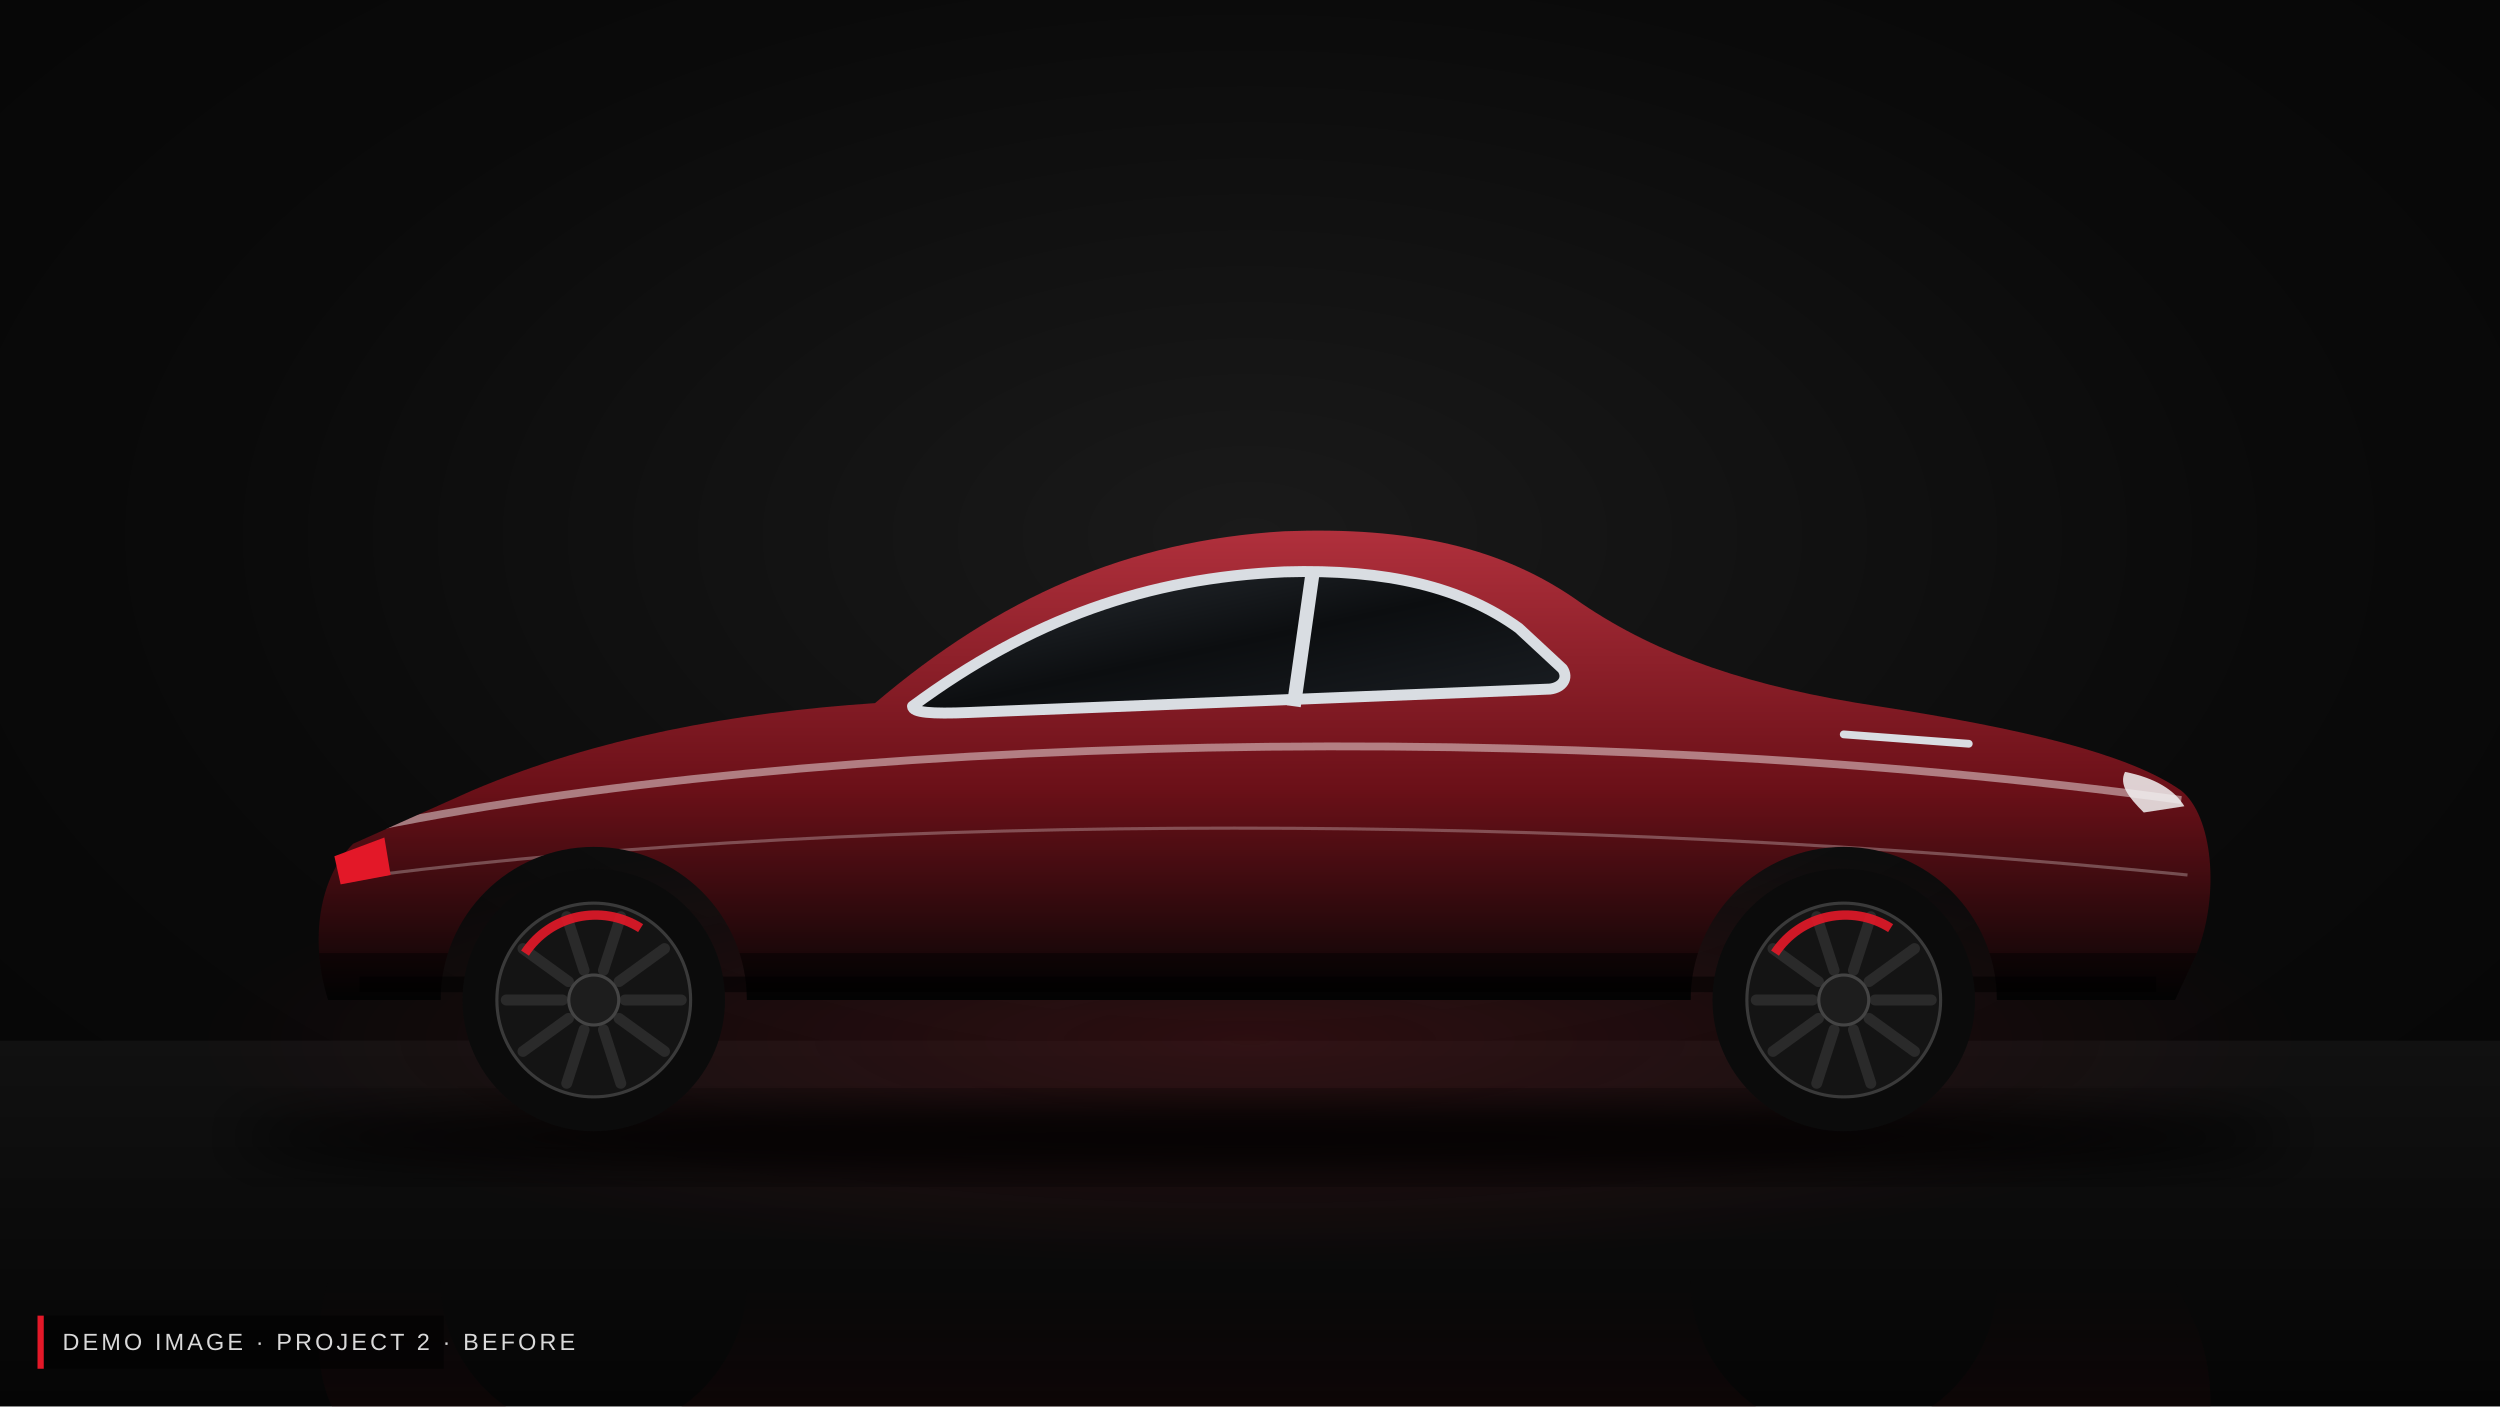
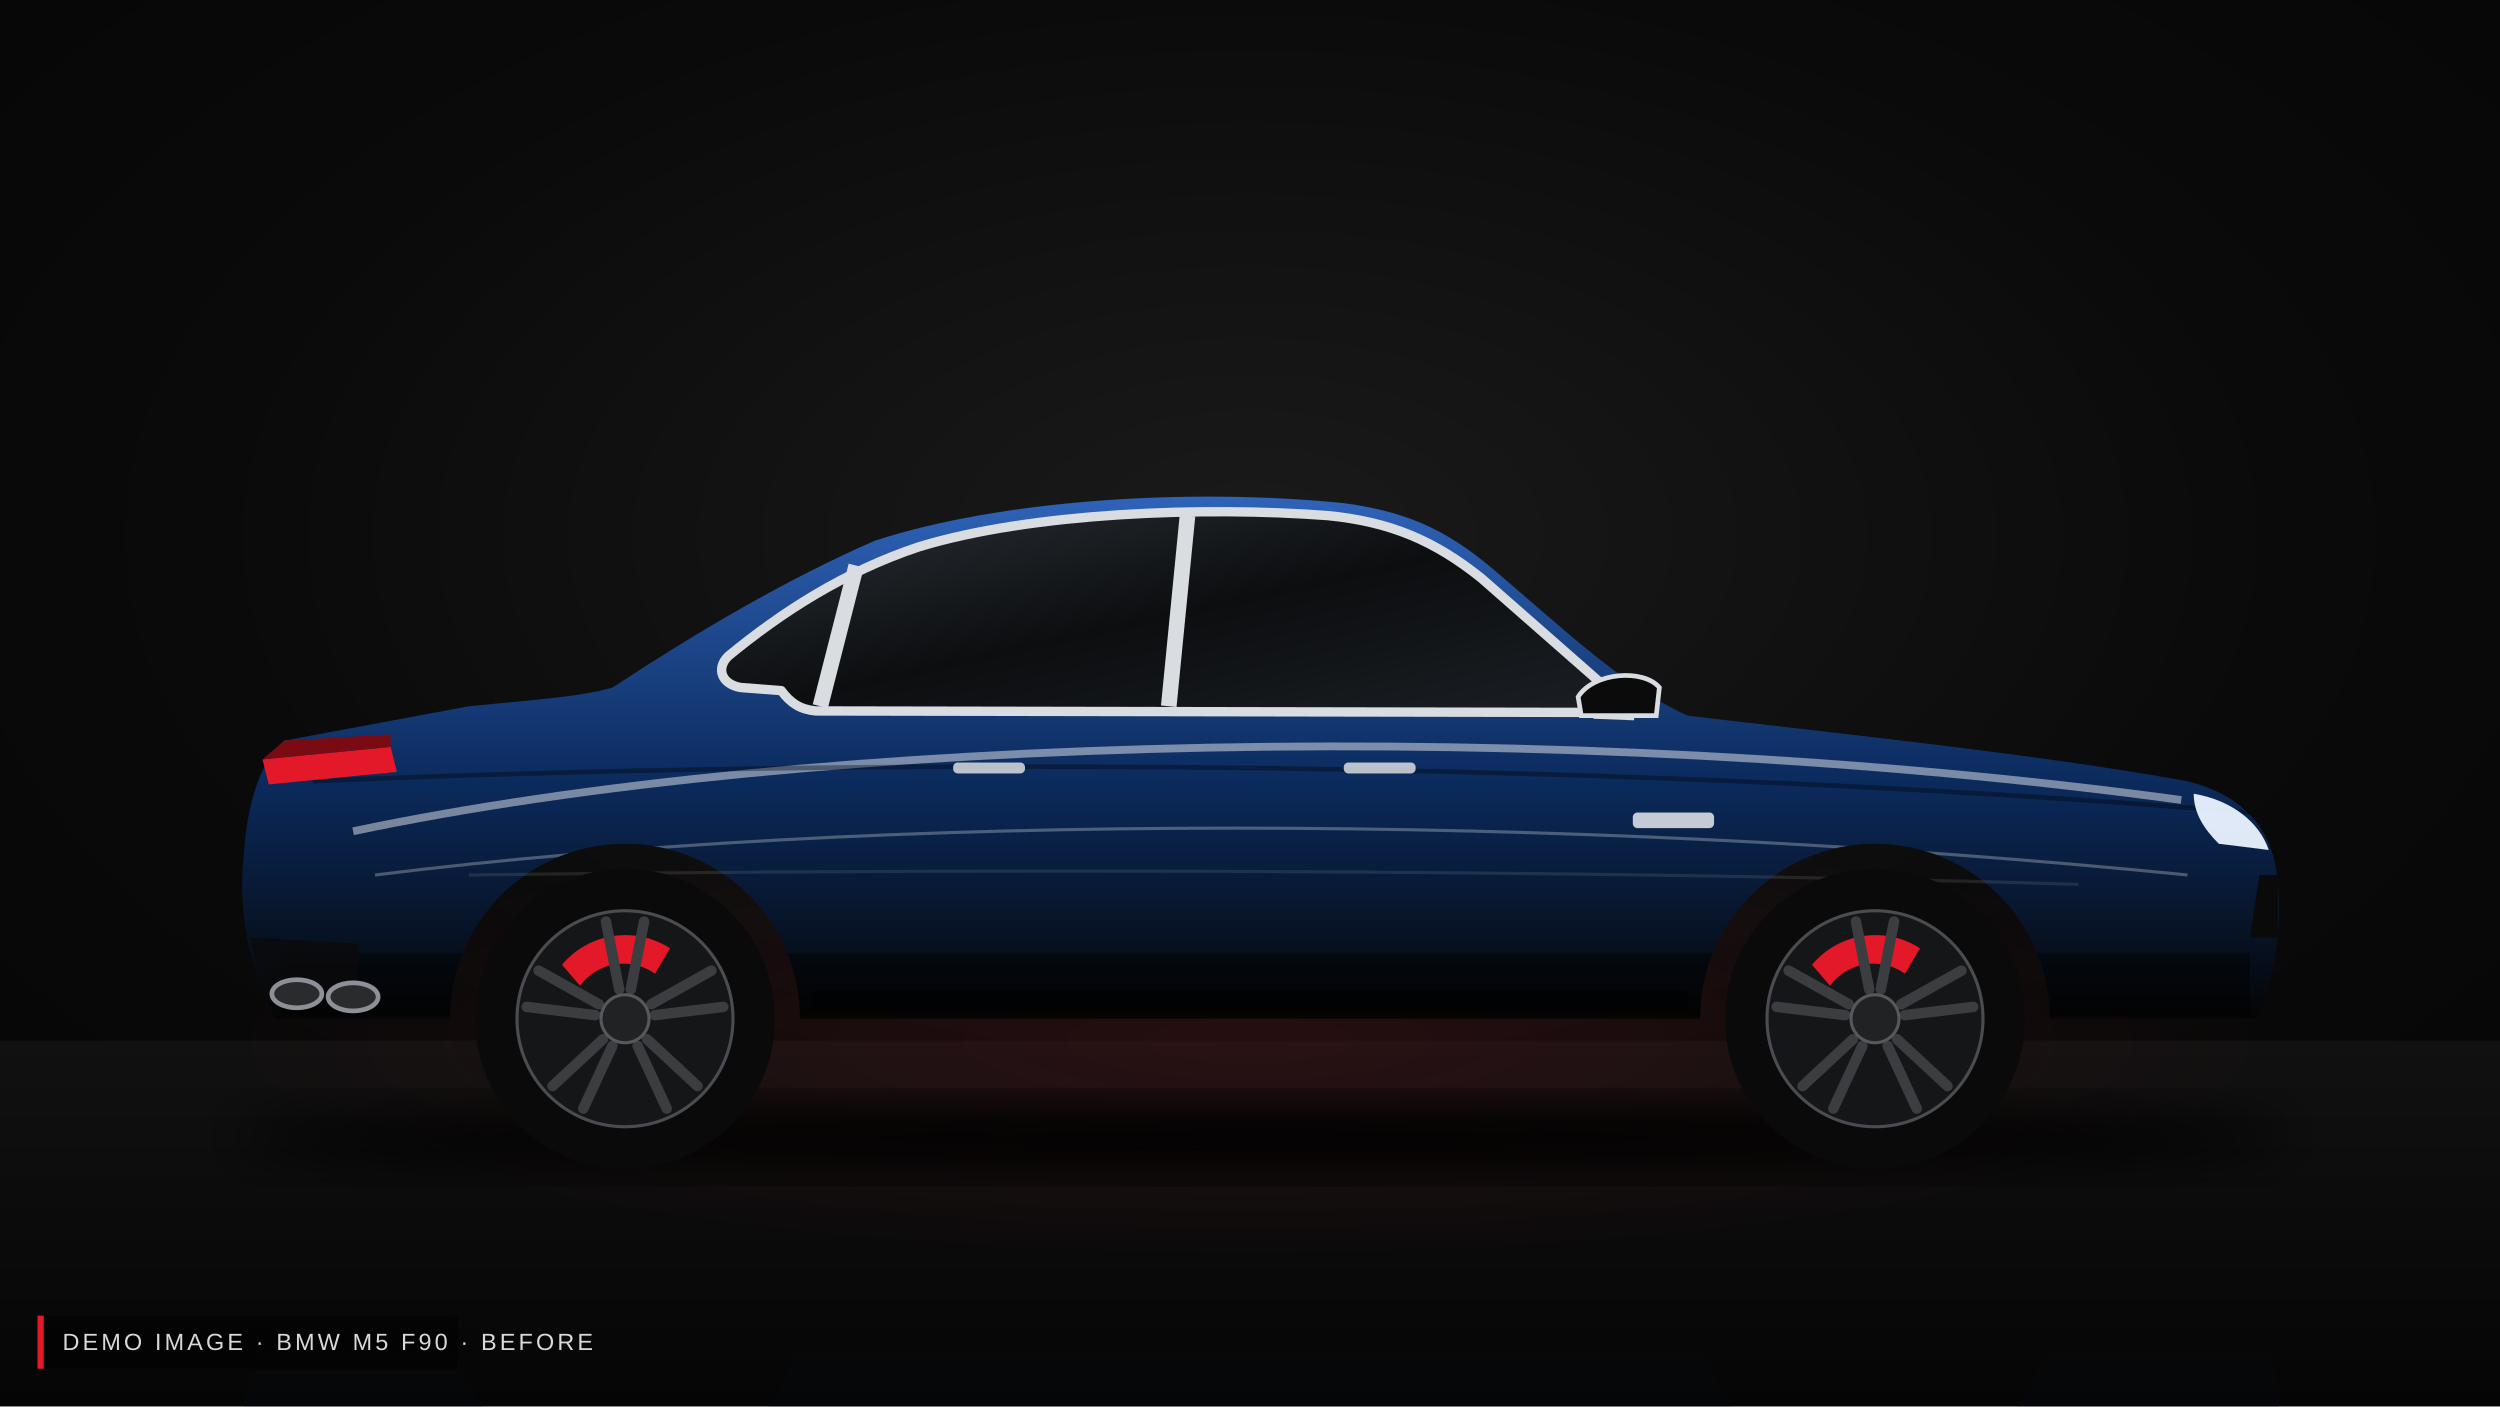
<svg xmlns="http://www.w3.org/2000/svg" viewBox="0 0 1600 900" width="1600" height="900">
  <defs>
    <radialGradient id="bg" cx="50%" cy="38%" r="75%">
      <stop offset="0" stop-color="#1a1a1a" />
      <stop offset=".55" stop-color="#0a0a0a" />
      <stop offset="1" stop-color="#050505" />
    </radialGradient>
    <radialGradient id="redglow" cx="50%" cy="50%" r="50%">
-       <stop offset="0" stop-color="#E31828" stop-opacity="0.15" />
+       <stop offset="0" stop-color="#E31828" stop-opacity="0.12" />
      <stop offset="1" stop-color="#E31828" stop-opacity="0" />
    </radialGradient>
    <linearGradient id="paint" x1="0" y1="0" x2="0" y2="1">
-       <stop offset="0" stop-color="#b0303c" />
-       <stop offset=".55" stop-color="#6b1018" />
+       <stop offset="0" stop-color="#2f63b8" />
+       <stop offset=".55" stop-color="#0b2a5c" />
      <stop offset="1" stop-color="#050505" />
    </linearGradient>
    <linearGradient id="glass" x1="0" y1="0" x2="1" y2="1">
      <stop offset="0" stop-color="#2b3036" />
      <stop offset=".5" stop-color="#0c0e10" />
      <stop offset="1" stop-color="#1b1f24" />
    </linearGradient>
    <linearGradient id="floor" x1="0" y1="0" x2="0" y2="1">
      <stop offset="0" stop-color="#111" />
      <stop offset="1" stop-color="#050505" />
    </linearGradient>
    <clipPath id="bodyclip">
-       <path d="M210,640 C198,602 204,562 226,540 L302,506 C382,472 470,456 560,450 C640,382 722,346 822,340 C902,337 962,350 1012,386 C1062,420 1122,440 1202,452 C1292,466 1362,482 1396,506 C1416,522 1421,572 1406,610 L1392,640 L1278,640 A98,98 0 0 0 1082,640 L478,640 A98,98 0 0 0 282,640 Z" />
+       <path d="M176,652 C160,620 152,585 156,548 C158,515 166,488 182,474 L300,452 C340,448 372,446 392,440 C450,402 505,370 560,346 C640,320 760,312 860,322 C905,328 930,342 960,368 C1000,402 1040,440 1080,458 C1180,470 1300,482 1400,500 C1432,508 1450,526 1456,552 C1462,585 1458,620 1444,652 L1312,652 A112,112 0 0 0 1088,652 L512,652 A112,112 0 0 0 288,652 Z" />
    </clipPath>
    <filter id="blur">
      <feGaussianBlur stdDeviation="18" />
    </filter>
  </defs>
  <rect width="1600" height="900" fill="url(#bg)" />
  <rect y="666" width="1600" height="234" fill="url(#floor)" />
  <ellipse cx="800" cy="666" rx="672" ry="144" fill="url(#redglow)" />
  <g transform="translate(0.0,0.0) scale(1)">
    <ellipse cx="808" cy="728" rx="660" ry="26" fill="#000" opacity=".9" filter="url(#blur)" />
-     <path d="M210,640 C198,602 204,562 226,540 L302,506 C382,472 470,456 560,450 C640,382 722,346 822,340 C902,337 962,350 1012,386 C1062,420 1122,440 1202,452 C1292,466 1362,482 1396,506 C1416,522 1421,572 1406,610 L1392,640 L1278,640 A98,98 0 0 0 1082,640 L478,640 A98,98 0 0 0 282,640 Z" fill="url(#paint)" />
+     <path d="M176,652 C160,620 152,585 156,548 C158,515 166,488 182,474 L300,452 C340,448 372,446 392,440 C450,402 505,370 560,346 C640,320 760,312 860,322 C905,328 930,342 960,368 C1000,402 1040,440 1080,458 C1180,470 1300,482 1400,500 C1432,508 1450,526 1456,552 C1462,585 1458,620 1444,652 L1312,652 A112,112 0 0 0 1088,652 L512,652 A112,112 0 0 0 288,652 Z" fill="url(#paint)" />
    <g clip-path="url(#bodyclip)">
      <path d="M226,532 C520,470 1000,458 1396,512" stroke="#fff" stroke-width="5" fill="none" opacity="0.45" />
      <path d="M240,560 C560,520 1000,520 1400,560" stroke="#fff" stroke-width="2" fill="none" opacity="0.27" />
      <rect x="180" y="610" width="1260" height="40" fill="#000" opacity=".45" />
    </g>
-     <path d="M584,452 C660,396 734,370 822,366 C888,364 936,376 972,402 L1000,428 C1004,434 1000,440 992,441 L620,456 C596,457 584,456 584,452 Z" fill="url(#glass)" stroke="#d9dde2" stroke-width="7" stroke-linejoin="round" />
-     <path d="M840,367 L828,452" stroke="#d9dde2" stroke-width="9" />
-     <path d="M1180,470 L1260,476" stroke="#d9dde2" stroke-width="5" stroke-linecap="round" />
-     <path d="M1360,494 C1380,498 1392,506 1398,516 L1372,520 C1362,510 1356,502 1360,494 Z" fill="#f2f2f2" opacity=".85" />
-     <path d="M214,548 L246,536 L250,560 L218,566 Z" fill="#E31828" />
-     <path d="M230,630 L1380,630" stroke="#000" stroke-width="10" opacity=".55" />
+     <path d="M1046,456 L948,370 C918,346 890,334 850,330 C770,324 660,328 588,350 C540,366 500,392 466,420 C458,428 462,438 474,440 L500,442 C506,450 512,454 522,455 Z" fill="url(#glass)" stroke="#d9dde2" stroke-width="6" stroke-linejoin="round" />
+     <path d="M760,330 L748,452" stroke="#d9dde2" stroke-width="10" />
+     <path d="M1046,456 L1020,455" stroke="#d9dde2" stroke-width="10" />
+     <path d="M548,362 L525,452" stroke="#d9dde2" stroke-width="10" />
+     <path d="M200,500 C520,486 1000,484 1440,520" stroke="#000" stroke-width="3" fill="none" opacity=".35" />
+     <path d="M300,560 C600,556 1000,556 1330,566" stroke="#fff" stroke-width="2" fill="none" opacity=".10" />
+     <rect x="1045" y="520" width="52" height="10" rx="3" fill="#d9dde2" opacity=".9" />
+     <path d="M1010,446 C1020,430 1052,428 1062,440 L1060,458 L1012,458 Z" fill="#0b0b0b" stroke="#d9dde2" stroke-width="3" />
+     <rect x="860" y="488" width="46" height="7" rx="3" fill="#d9dde2" opacity=".85" />
+     <rect x="610" y="488" width="46" height="7" rx="3" fill="#d9dde2" opacity=".85" />
+     <path d="M1404,508 C1428,512 1446,526 1452,544 L1420,540 C1410,530 1404,520 1404,508 Z" fill="#eaf2ff" opacity=".95" />
+     <path d="M1446,560 L1458,560 L1458,600 L1440,600 Z" fill="#0a0a0a" />
+     <path d="M168,486 L250,478 L254,494 L172,502 Z" fill="#E31828" />
+     <path d="M168,486 L182,474 L250,470 L250,478 Z" fill="#7a0b13" />
+     <path d="M160,600 L230,604 L228,640 L170,640 Z" fill="#0a0a0a" opacity=".8" />
+     <path d="M520,640 L1080,640" stroke="#000" stroke-width="12" opacity=".5" />
+     <ellipse cx="190" cy="636" rx="16" ry="9" fill="#2a2b2d" stroke="#8d9096" stroke-width="3" />
+     <ellipse cx="226" cy="638" rx="16" ry="9" fill="#2a2b2d" stroke="#8d9096" stroke-width="3" />
    <g>
-       <circle cx="380" cy="640" r="84" fill="#0b0b0b" />
-       <circle cx="380" cy="640" r="62" fill="#141414" stroke="#3a3a3a" stroke-width="2" />
-       <line x1="400.0" y1="640.0" x2="436.0" y2="640.0" stroke="#2a2a2a" stroke-width="7" stroke-linecap="round" />
-       <line x1="396.2" y1="651.8" x2="425.3" y2="672.9" stroke="#2a2a2a" stroke-width="7" stroke-linecap="round" />
-       <line x1="386.2" y1="659.0" x2="397.3" y2="693.3" stroke="#2a2a2a" stroke-width="7" stroke-linecap="round" />
-       <line x1="373.8" y1="659.0" x2="362.7" y2="693.3" stroke="#2a2a2a" stroke-width="7" stroke-linecap="round" />
-       <line x1="363.8" y1="651.8" x2="334.7" y2="672.9" stroke="#2a2a2a" stroke-width="7" stroke-linecap="round" />
-       <line x1="360.0" y1="640.0" x2="324.0" y2="640.0" stroke="#2a2a2a" stroke-width="7" stroke-linecap="round" />
-       <line x1="363.8" y1="628.2" x2="334.7" y2="607.1" stroke="#2a2a2a" stroke-width="7" stroke-linecap="round" />
-       <line x1="373.8" y1="621.0" x2="362.7" y2="586.7" stroke="#2a2a2a" stroke-width="7" stroke-linecap="round" />
-       <line x1="386.2" y1="621.0" x2="397.3" y2="586.7" stroke="#2a2a2a" stroke-width="7" stroke-linecap="round" />
-       <line x1="396.2" y1="628.2" x2="425.3" y2="607.1" stroke="#2a2a2a" stroke-width="7" stroke-linecap="round" />
-       <circle cx="380" cy="640" r="16" fill="#1d1d1d" stroke="#444" stroke-width="2" />
-       <path d="M336,610 A54,54 0 0 1 410,594" stroke="#E31828" stroke-width="6" fill="none" opacity=".9" />
+       <circle cx="400" cy="652" r="96" fill="#0a0a0a" />
+       <circle cx="400" cy="652" r="69.12" fill="#151618" stroke="#4a4c50" stroke-width="2" />
+       <path d="M359.68,617.44 A52.8,52.8 0 0 1 428.8,606.88 L419.2,623.2 A34.56,34.56 0 0 0 371.2,630.88 Z" fill="#E31828" />
+       <line x1="419.1" y1="649.7" x2="462.9" y2="644.4" stroke="#3b3d40" stroke-width="6.7" stroke-linecap="round" />
+       <line x1="414.1" y1="665.1" x2="446.4" y2="695.1" stroke="#3b3d40" stroke-width="6.7" stroke-linecap="round" />
+       <line x1="408.1" y1="669.4" x2="426.7" y2="709.5" stroke="#3b3d40" stroke-width="6.7" stroke-linecap="round" />
+       <line x1="391.9" y1="669.4" x2="373.3" y2="709.5" stroke="#3b3d40" stroke-width="6.7" stroke-linecap="round" />
+       <line x1="385.9" y1="665.1" x2="353.6" y2="695.1" stroke="#3b3d40" stroke-width="6.7" stroke-linecap="round" />
+       <line x1="380.9" y1="649.7" x2="337.1" y2="644.4" stroke="#3b3d40" stroke-width="6.7" stroke-linecap="round" />
+       <line x1="383.2" y1="642.7" x2="344.7" y2="621.2" stroke="#3b3d40" stroke-width="6.7" stroke-linecap="round" />
+       <line x1="396.3" y1="633.2" x2="387.8" y2="589.8" stroke="#3b3d40" stroke-width="6.7" stroke-linecap="round" />
+       <line x1="403.7" y1="633.2" x2="412.2" y2="589.8" stroke="#3b3d40" stroke-width="6.7" stroke-linecap="round" />
+       <line x1="416.8" y1="642.7" x2="455.3" y2="621.2" stroke="#3b3d40" stroke-width="6.7" stroke-linecap="round" />
+       <circle cx="400" cy="652" r="15.36" fill="#202224" stroke="#55585c" stroke-width="2" />
    </g>
    <g>
-       <circle cx="1180" cy="640" r="84" fill="#0b0b0b" />
-       <circle cx="1180" cy="640" r="62" fill="#141414" stroke="#3a3a3a" stroke-width="2" />
-       <line x1="1200.0" y1="640.0" x2="1236.0" y2="640.0" stroke="#2a2a2a" stroke-width="7" stroke-linecap="round" />
-       <line x1="1196.2" y1="651.8" x2="1225.3" y2="672.9" stroke="#2a2a2a" stroke-width="7" stroke-linecap="round" />
-       <line x1="1186.2" y1="659.0" x2="1197.3" y2="693.3" stroke="#2a2a2a" stroke-width="7" stroke-linecap="round" />
-       <line x1="1173.8" y1="659.0" x2="1162.7" y2="693.3" stroke="#2a2a2a" stroke-width="7" stroke-linecap="round" />
-       <line x1="1163.8" y1="651.8" x2="1134.7" y2="672.9" stroke="#2a2a2a" stroke-width="7" stroke-linecap="round" />
-       <line x1="1160.0" y1="640.0" x2="1124.0" y2="640.0" stroke="#2a2a2a" stroke-width="7" stroke-linecap="round" />
-       <line x1="1163.8" y1="628.2" x2="1134.7" y2="607.1" stroke="#2a2a2a" stroke-width="7" stroke-linecap="round" />
-       <line x1="1173.8" y1="621.0" x2="1162.7" y2="586.7" stroke="#2a2a2a" stroke-width="7" stroke-linecap="round" />
-       <line x1="1186.2" y1="621.0" x2="1197.3" y2="586.7" stroke="#2a2a2a" stroke-width="7" stroke-linecap="round" />
-       <line x1="1196.2" y1="628.2" x2="1225.3" y2="607.1" stroke="#2a2a2a" stroke-width="7" stroke-linecap="round" />
-       <circle cx="1180" cy="640" r="16" fill="#1d1d1d" stroke="#444" stroke-width="2" />
-       <path d="M1136,610 A54,54 0 0 1 1210,594" stroke="#E31828" stroke-width="6" fill="none" opacity=".9" />
+       <circle cx="1200" cy="652" r="96" fill="#0a0a0a" />
+       <circle cx="1200" cy="652" r="69.12" fill="#151618" stroke="#4a4c50" stroke-width="2" />
+       <path d="M1159.68,617.44 A52.8,52.8 0 0 1 1228.8,606.88 L1219.2,623.2 A34.56,34.56 0 0 0 1171.2,630.88 Z" fill="#E31828" />
+       <line x1="1219.1" y1="649.7" x2="1262.9" y2="644.4" stroke="#3b3d40" stroke-width="6.7" stroke-linecap="round" />
+       <line x1="1214.1" y1="665.1" x2="1246.4" y2="695.1" stroke="#3b3d40" stroke-width="6.7" stroke-linecap="round" />
+       <line x1="1208.1" y1="669.4" x2="1226.7" y2="709.5" stroke="#3b3d40" stroke-width="6.7" stroke-linecap="round" />
+       <line x1="1191.9" y1="669.4" x2="1173.3" y2="709.5" stroke="#3b3d40" stroke-width="6.7" stroke-linecap="round" />
+       <line x1="1185.9" y1="665.1" x2="1153.6" y2="695.1" stroke="#3b3d40" stroke-width="6.7" stroke-linecap="round" />
+       <line x1="1180.9" y1="649.7" x2="1137.1" y2="644.4" stroke="#3b3d40" stroke-width="6.7" stroke-linecap="round" />
+       <line x1="1183.2" y1="642.7" x2="1144.7" y2="621.2" stroke="#3b3d40" stroke-width="6.7" stroke-linecap="round" />
+       <line x1="1196.3" y1="633.2" x2="1187.8" y2="589.8" stroke="#3b3d40" stroke-width="6.7" stroke-linecap="round" />
+       <line x1="1203.7" y1="633.2" x2="1212.2" y2="589.8" stroke="#3b3d40" stroke-width="6.7" stroke-linecap="round" />
+       <line x1="1216.8" y1="642.7" x2="1255.3" y2="621.2" stroke="#3b3d40" stroke-width="6.7" stroke-linecap="round" />
+       <circle cx="1200" cy="652" r="15.36" fill="#202224" stroke="#55585c" stroke-width="2" />
    </g>
-     <g opacity=".14" transform="translate(0,1460) scale(1,-1)">
-       <path d="M210,640 C198,602 204,562 226,540 L302,506 C382,472 470,456 560,450 C640,382 722,346 822,340 C902,337 962,350 1012,386 C1062,420 1122,440 1202,452 C1292,466 1362,482 1396,506 C1416,522 1421,572 1406,610 L1392,640 L1278,640 A98,98 0 0 0 1082,640 L478,640 A98,98 0 0 0 282,640 Z" fill="url(#paint)" />
+     <g opacity=".12" transform="translate(0,1488) scale(1,-1)">
+       <path d="M176,652 C160,620 152,585 156,548 C158,515 166,488 182,474 L300,452 C340,448 372,446 392,440 C450,402 505,370 560,346 C640,320 760,312 860,322 C905,328 930,342 960,368 C1000,402 1040,440 1080,458 C1180,470 1300,482 1400,500 C1432,508 1450,526 1456,552 C1462,585 1458,620 1444,652 L1312,652 A112,112 0 0 0 1088,652 L512,652 A112,112 0 0 0 288,652 Z" fill="url(#paint)" />
    </g>
  </g>
  <g font-family="Arial, Helvetica, sans-serif" fill="#fff">
-     <rect x="24" y="842" width="260" height="34" fill="#000" opacity=".55" />
+     <rect x="24" y="842" width="269" height="34" fill="#000" opacity=".55" />
    <rect x="24" y="842" width="4" height="34" fill="#E31828" />
-     <text x="40" y="864" font-size="15" letter-spacing="2" opacity=".85">DEMO IMAGE · PROJECT 2 · BEFORE</text>
+     <text x="40" y="864" font-size="15" letter-spacing="2" opacity=".85">DEMO IMAGE · BMW M5 F90 · BEFORE</text>
  </g>
</svg>
